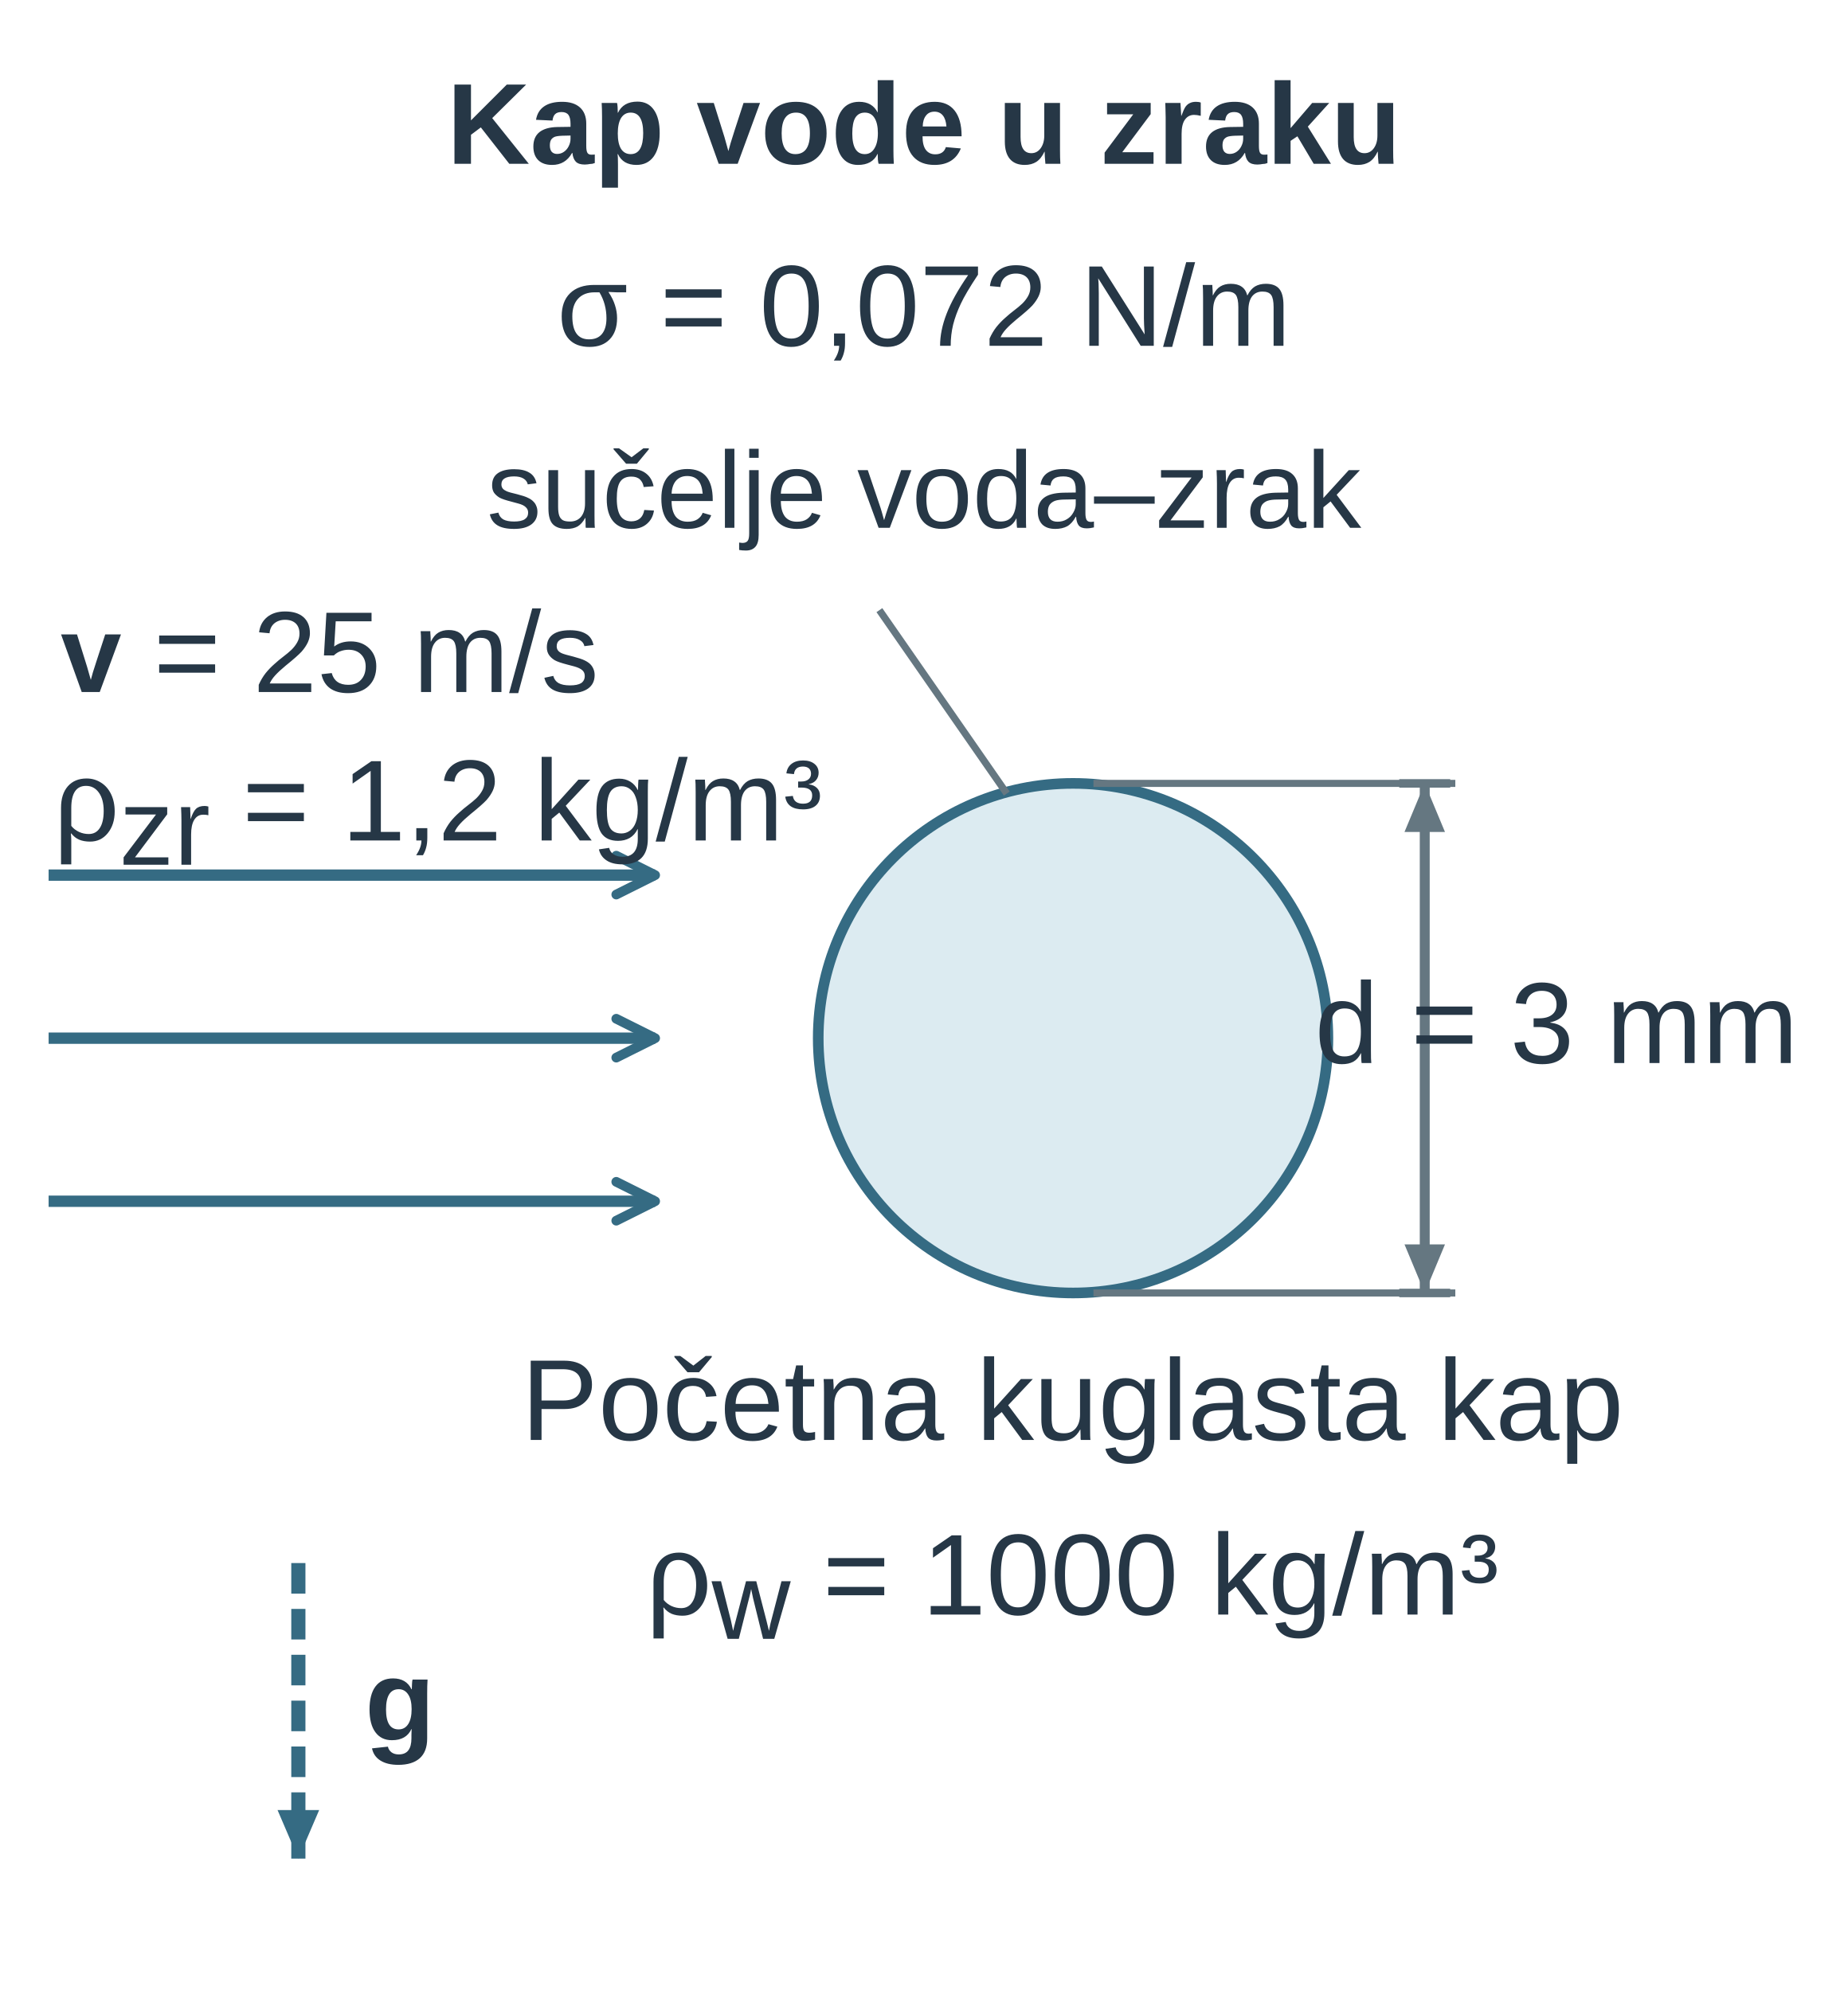
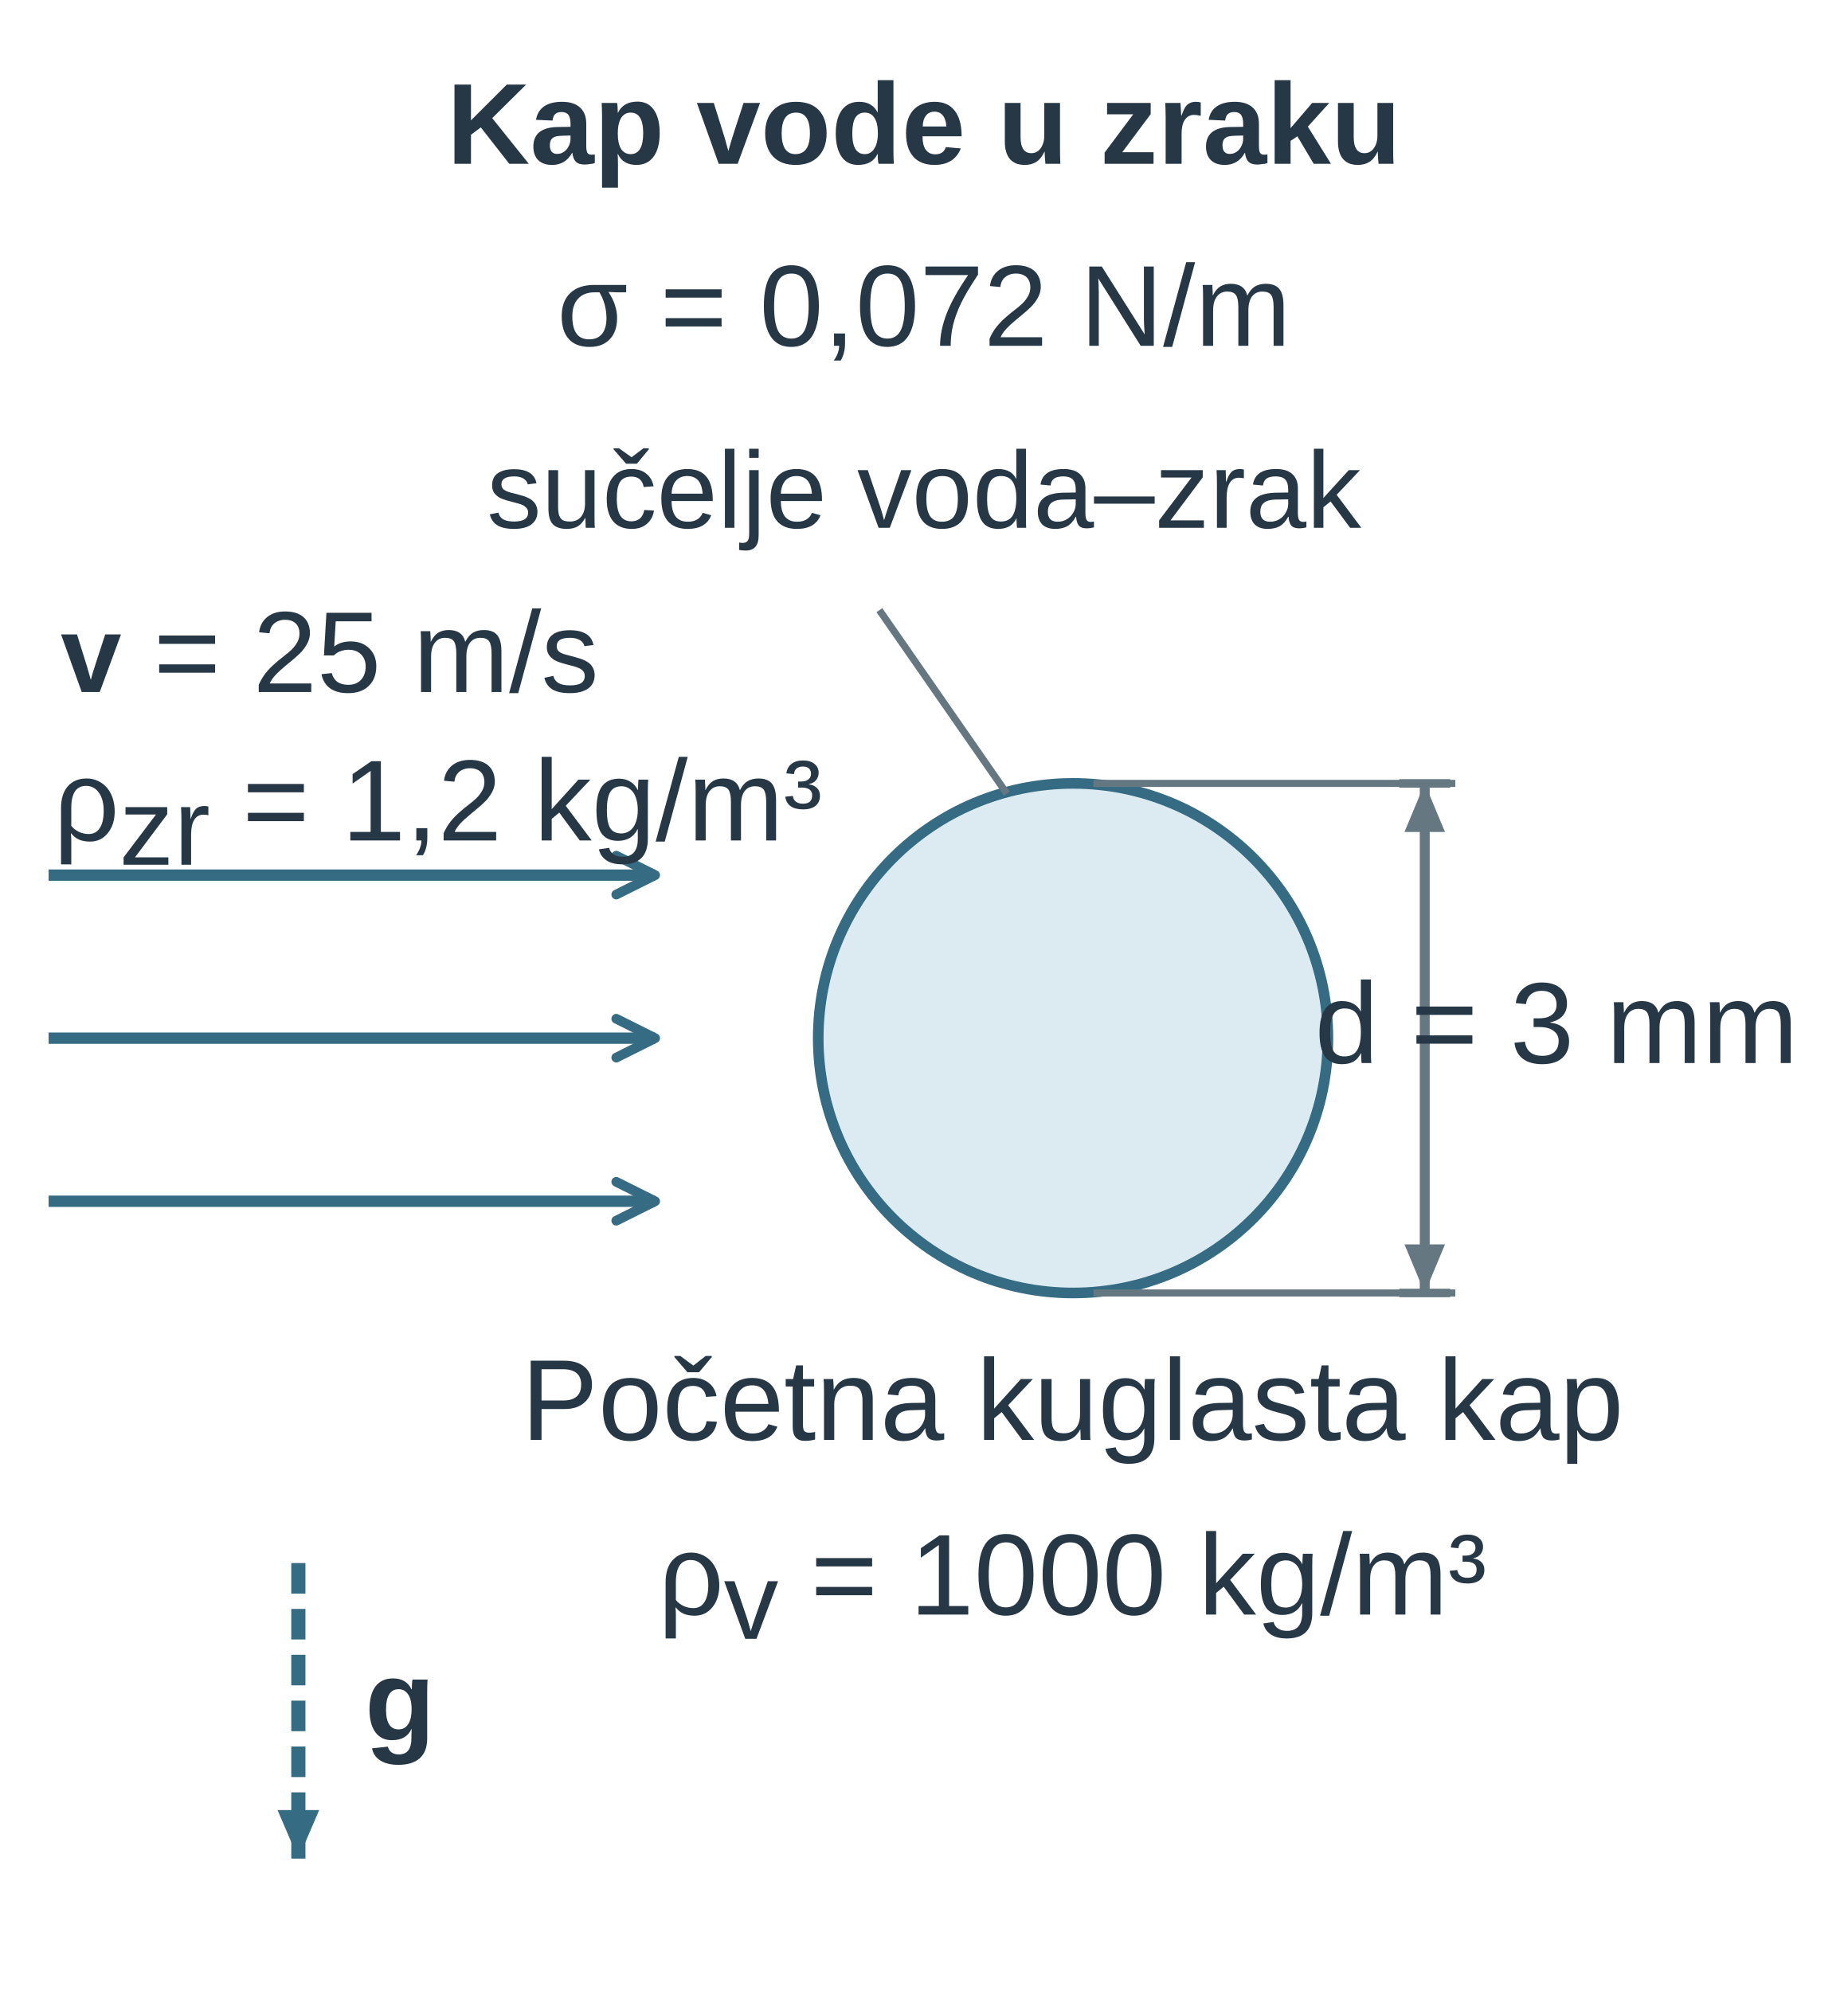
<svg xmlns="http://www.w3.org/2000/svg" width="152.277pt" height="164.1pt" viewBox="0 0 152.277 164.1" role="img">
  <defs>
    <pattern id="u14drop_hatch" width="7" height="7" patternUnits="userSpaceOnUse" patternTransform="rotate(45)">
      <line x1="0" y1="0" x2="0" y2="7" stroke="#657781" stroke-width="1.8" />
    </pattern>
    <marker id="u14drop_v" markerWidth="7" markerHeight="6" refX="7" refY="3" orient="auto">
      <path d="M0 0 L7 3 L0 6 Z" fill="#356b83" />
    </marker>
    <marker id="u14drop_dim" markerWidth="6" markerHeight="5" refX="6" refY="2.5" orient="auto-start-reverse">
      <path d="M0 0 L6 2.5 L0 5 Z" fill="#657781" />
    </marker>
    <marker id="u14drop_dimSmall" markerWidth="3" markerHeight="3" refX="3" refY="1.5" orient="auto-start-reverse">
      <path d="M0 0 L3 1.5 L0 3 Z" fill="#356b83" />
    </marker>
    <marker id="u14drop_forceMarker" markerWidth="7" markerHeight="6" refX="7" refY="3" orient="auto">
      <path d="M0 0 L7 3 L0 6 Z" fill="#356b83" />
    </marker>
    <marker id="u14drop_pressureMarker" markerWidth="7" markerHeight="6" refX="7" refY="3" orient="auto">
      <path d="M0 0 L7 3 L0 6 Z" fill="#356b83" />
    </marker>
    <marker id="u14drop_reactionMarker" markerWidth="7" markerHeight="6" refX="7" refY="3" orient="auto">
      <path d="M0 0 L7 3 L0 6 Z" fill="#356b83" />
    </marker>
    <marker id="u14drop_axisMarker" markerWidth="7" markerHeight="6" refX="7" refY="3" orient="auto">
      <path d="M0 0 L7 3 L0 6 Z" fill="#3a4a56" />
    </marker>
    <marker id="u14drop_vopen" viewBox="0 0 10 10" refX="9" refY="5" markerWidth="9" markerHeight="9" orient="auto-start-reverse">
      <path d="M1,1 L9,5 L1,9" fill="none" stroke="#356b83" stroke-width="2" stroke-linecap="round" stroke-linejoin="round" />
    </marker>
    <marker id="u14drop_accMarker" markerWidth="7" markerHeight="6" refX="7" refY="3" orient="auto">
      <path d="M0 0 L7 3 L0 6 Z" fill="#356b83" />
    </marker>
  </defs>
  <g font-family="Arial, Liberation Sans, sans-serif">
    <g transform="translate(76.139 13.5)">
      <text data-source-text="1" x="0" y="0" text-anchor="middle" font-size="9.5" font-weight="600" fill="rgb(38, 55, 70)">Kap vode u zraku</text>
    </g>
    <g transform="translate(76.139 28.5)">
      <text data-source-text="5" x="0" y="0" text-anchor="middle" font-size="9.5" font-weight="400" fill="rgb(38, 55, 70)">σ = 0,072 N/m</text>
    </g>
    <g transform="translate(76.139 43.5)">
      <text data-source-text="6" x="0" y="0" text-anchor="middle" font-size="9" font-weight="400" fill="rgb(38, 55, 70)">sučelje voda–zrak</text>
    </g>
    <g transform="translate(-6.074 0.728) scale(0.42)">
      <g transform="matrix(1 0 0 1 -20 9)">
        <circle cx="245" cy="193" r="50" fill="rgb(220, 235, 241)" stroke="rgb(53, 107, 131)" stroke-width="2.085" stroke-linecap="butt" stroke-linejoin="miter" stroke-dasharray="none" fill-opacity="1" stroke-opacity="1" opacity="1" marker-start="none" marker-mid="none" marker-end="none" data-source-geometry="1" />
      </g>
    </g>
    <defs>
      <marker id="u14drop_vopen-print-0-2-marker-end" viewBox="0 0 10 10" refX="9" refY="5" markerWidth="9.529" markerHeight="9.529" orient="auto-start-reverse" markerUnits="userSpaceOnUse">
        <path d="M1,1 L9,5 L1,9" fill="none" stroke="#356b83" stroke-width="2" stroke-linecap="round" stroke-linejoin="round" />
      </marker>
    </defs>
    <g transform="translate(-6.074 0.728) scale(0.42)">
      <g transform="matrix(1 0 0 1 -20 9)">
        <path data-mf1-vector="velocity" d="M44 161 L163 161" fill="none" stroke="rgb(53, 107, 131)" stroke-width="2.224" marker-end="url(#u14drop_vopen-print-0-2-marker-end)" stroke-linecap="butt" stroke-linejoin="miter" stroke-dasharray="none" fill-opacity="1" stroke-opacity="1" opacity="1" marker-start="none" marker-mid="none" data-source-geometry="2" />
      </g>
    </g>
    <defs>
      <marker id="u14drop_vopen-print-0-3-marker-end" viewBox="0 0 10 10" refX="9" refY="5" markerWidth="9.529" markerHeight="9.529" orient="auto-start-reverse" markerUnits="userSpaceOnUse">
        <path d="M1,1 L9,5 L1,9" fill="none" stroke="#356b83" stroke-width="2" stroke-linecap="round" stroke-linejoin="round" />
      </marker>
    </defs>
    <g transform="translate(-6.074 0.728) scale(0.42)">
      <g transform="matrix(1 0 0 1 -20 9)">
        <path data-mf1-vector="velocity" d="M44 193 L163 193" fill="none" stroke="rgb(53, 107, 131)" stroke-width="2.224" marker-end="url(#u14drop_vopen-print-0-3-marker-end)" stroke-linecap="butt" stroke-linejoin="miter" stroke-dasharray="none" fill-opacity="1" stroke-opacity="1" opacity="1" marker-start="none" marker-mid="none" data-source-geometry="3" />
      </g>
    </g>
    <defs>
      <marker id="u14drop_vopen-print-0-4-marker-end" viewBox="0 0 10 10" refX="9" refY="5" markerWidth="9.529" markerHeight="9.529" orient="auto-start-reverse" markerUnits="userSpaceOnUse">
        <path d="M1,1 L9,5 L1,9" fill="none" stroke="#356b83" stroke-width="2" stroke-linecap="round" stroke-linejoin="round" />
      </marker>
    </defs>
    <g transform="translate(-6.074 0.728) scale(0.42)">
      <g transform="matrix(1 0 0 1 -20 9)">
        <path data-mf1-vector="velocity" d="M44 225 L163 225" fill="none" stroke="rgb(53, 107, 131)" stroke-width="2.224" marker-end="url(#u14drop_vopen-print-0-4-marker-end)" stroke-linecap="butt" stroke-linejoin="miter" stroke-dasharray="none" fill-opacity="1" stroke-opacity="1" opacity="1" marker-start="none" marker-mid="none" data-source-geometry="4" />
      </g>
    </g>
    <g transform="translate(-6.074 0.728) scale(0.42)">
      <g transform="matrix(1 0 0 1 -20 9)">
        <line x1="309" y1="143" x2="319" y2="143" stroke="rgb(101, 119, 129)" stroke-width="1.668" fill="rgb(58, 74, 86)" stroke-linecap="butt" stroke-linejoin="miter" stroke-dasharray="none" fill-opacity="1" stroke-opacity="1" opacity="1" marker-start="none" marker-mid="none" marker-end="none" data-source-geometry="7" />
      </g>
    </g>
    <g transform="translate(-6.074 0.728) scale(0.42)">
      <g transform="matrix(1 0 0 1 -20 9)">
        <line x1="309" y1="243" x2="319" y2="243" stroke="rgb(101, 119, 129)" stroke-width="1.668" fill="rgb(58, 74, 86)" stroke-linecap="butt" stroke-linejoin="miter" stroke-dasharray="none" fill-opacity="1" stroke-opacity="1" opacity="1" marker-start="none" marker-mid="none" marker-end="none" data-source-geometry="8" />
      </g>
    </g>
    <defs>
      <marker id="u14drop_dim-print-0-9-marker-start" markerWidth="9.529" markerHeight="7.941" refX="6" refY="2.5" orient="auto-start-reverse" viewBox="0 0 6 5" markerUnits="userSpaceOnUse">
        <path d="M0 0 L6 2.5 L0 5 Z" fill="#657781" />
      </marker>
    </defs>
    <defs>
      <marker id="u14drop_dim-print-0-9-marker-end" markerWidth="9.529" markerHeight="7.941" refX="6" refY="2.5" orient="auto-start-reverse" viewBox="0 0 6 5" markerUnits="userSpaceOnUse">
        <path d="M0 0 L6 2.5 L0 5 Z" fill="#657781" />
      </marker>
    </defs>
    <g transform="translate(-6.074 0.728) scale(0.42)">
      <g transform="matrix(1 0 0 1 -20 9)">
        <path data-mf1-role="dimension" d="M314 143 L314 243" fill="none" stroke="rgb(101, 119, 129)" stroke-width="1.946" marker-start="url(#u14drop_dim-print-0-9-marker-start)" marker-end="url(#u14drop_dim-print-0-9-marker-end)" stroke-linecap="butt" stroke-linejoin="miter" stroke-dasharray="none" fill-opacity="1" stroke-opacity="1" opacity="1" marker-mid="none" data-source-geometry="9" />
      </g>
    </g>
    <g transform="translate(-6.074 0.728) scale(0.42)">
      <g transform="matrix(1 0 0 1 -20 9)">
        <line x1="249" y1="143" x2="320" y2="143" stroke="rgb(101, 119, 129)" stroke-width="1.39" fill="rgb(58, 74, 86)" stroke-linecap="butt" stroke-linejoin="miter" stroke-dasharray="none" fill-opacity="1" stroke-opacity="1" opacity="1" marker-start="none" marker-mid="none" marker-end="none" data-source-geometry="10" />
      </g>
    </g>
    <g transform="translate(-6.074 0.728) scale(0.42)">
      <g transform="matrix(1 0 0 1 -20 9)">
        <line x1="249" y1="243" x2="320" y2="243" stroke="rgb(101, 119, 129)" stroke-width="1.39" fill="rgb(58, 74, 86)" stroke-linecap="butt" stroke-linejoin="miter" stroke-dasharray="none" fill-opacity="1" stroke-opacity="1" opacity="1" marker-start="none" marker-mid="none" marker-end="none" data-source-geometry="11" />
      </g>
    </g>
    <g transform="translate(-6.074 0.728) scale(0.42)">
      <g transform="matrix(1 0 0 1 -20 9)">
        <line x1="232" y1="145" x2="207" y2="109" stroke="rgb(101, 119, 129)" stroke-width="1.39" fill="rgb(58, 74, 86)" stroke-linecap="butt" stroke-linejoin="miter" stroke-dasharray="none" fill-opacity="1" stroke-opacity="1" opacity="1" marker-start="none" marker-mid="none" marker-end="none" data-source-geometry="13" />
      </g>
    </g>
    <defs>
      <marker id="u14drop_accMarker-print-0-16-marker-end" markerWidth="9.529" markerHeight="8.168" refX="7" refY="3" orient="auto" viewBox="0 0 7 6" markerUnits="userSpaceOnUse">
        <path d="M0 0 L7 3 L0 6 Z" fill="#356b83" />
      </marker>
    </defs>
    <g transform="translate(-6.074 0.728) scale(0.42)">
      <g transform="matrix(1 0 0 1 -20 9)">
        <path stroke-dasharray="6px, 3px" data-mf1-vector="acceleration" d="M93 296 L93 354" fill="none" stroke="rgb(53, 107, 131)" stroke-width="2.779" marker-end="url(#u14drop_accMarker-print-0-16-marker-end)" stroke-linecap="butt" stroke-linejoin="miter" fill-opacity="1" stroke-opacity="1" opacity="1" marker-start="none" marker-mid="none" data-source-geometry="16" />
      </g>
    </g>
    <g transform="translate(5 57.037)">
      <text data-source-text="2" x="0" y="0" text-anchor="start" font-size="9.5" font-weight="400" fill="rgb(38, 55, 70)">
        <tspan font-size="9" font-weight="700" font-style="normal" fill="rgb(38, 55, 70)">v</tspan> = 25 m/s</text>
    </g>
    <g transform="translate(4.42 69.272)">
      <text data-source-text="3" x="0" y="0" text-anchor="start" font-size="9.5" font-weight="400" fill="rgb(38, 55, 70)">ρ<tspan font-size="9" font-weight="400" font-style="normal" fill="rgb(38, 55, 70)" baseline-shift="-2">zr</tspan> = 1,2 kg/m³</text>
    </g>
    <g transform="translate(108.331 87.618)">
      <text data-source-text="4" x="0" y="0" text-anchor="start" font-size="9.5" font-weight="400" fill="rgb(38, 55, 70)">d = 3 mm</text>
    </g>
    <g transform="translate(88.371 118.68)">
      <text data-source-text="8" x="0" y="0" text-anchor="middle" font-size="9.5" font-weight="400" fill="rgb(38, 55, 70)">Početna kuglasta kap</text>
    </g>
    <g transform="translate(88.371 133.075)">
-       <text data-source-text="9" x="0" y="0" text-anchor="middle" font-size="9.5" font-weight="400" fill="rgb(38, 55, 70)">ρ<tspan font-size="9" font-weight="400" font-style="normal" fill="rgb(38, 55, 70)" baseline-shift="-2">w</tspan> = 1000 kg/m³</text>
+       <text data-source-text="9" x="0" y="0" text-anchor="middle" font-size="9.5" font-weight="400" fill="rgb(38, 55, 70)">ρ<tspan font-size="9" font-weight="400" font-style="normal" fill="rgb(38, 55, 70)" baseline-shift="-2">v</tspan> = 1000 kg/m³</text>
    </g>
    <g transform="translate(32.963 143.445)">
      <text data-source-text="7" x="0" y="0" text-anchor="middle" font-size="9.5" font-weight="600" fill="rgb(38, 55, 70)">g</text>
    </g>
  </g>
</svg>
